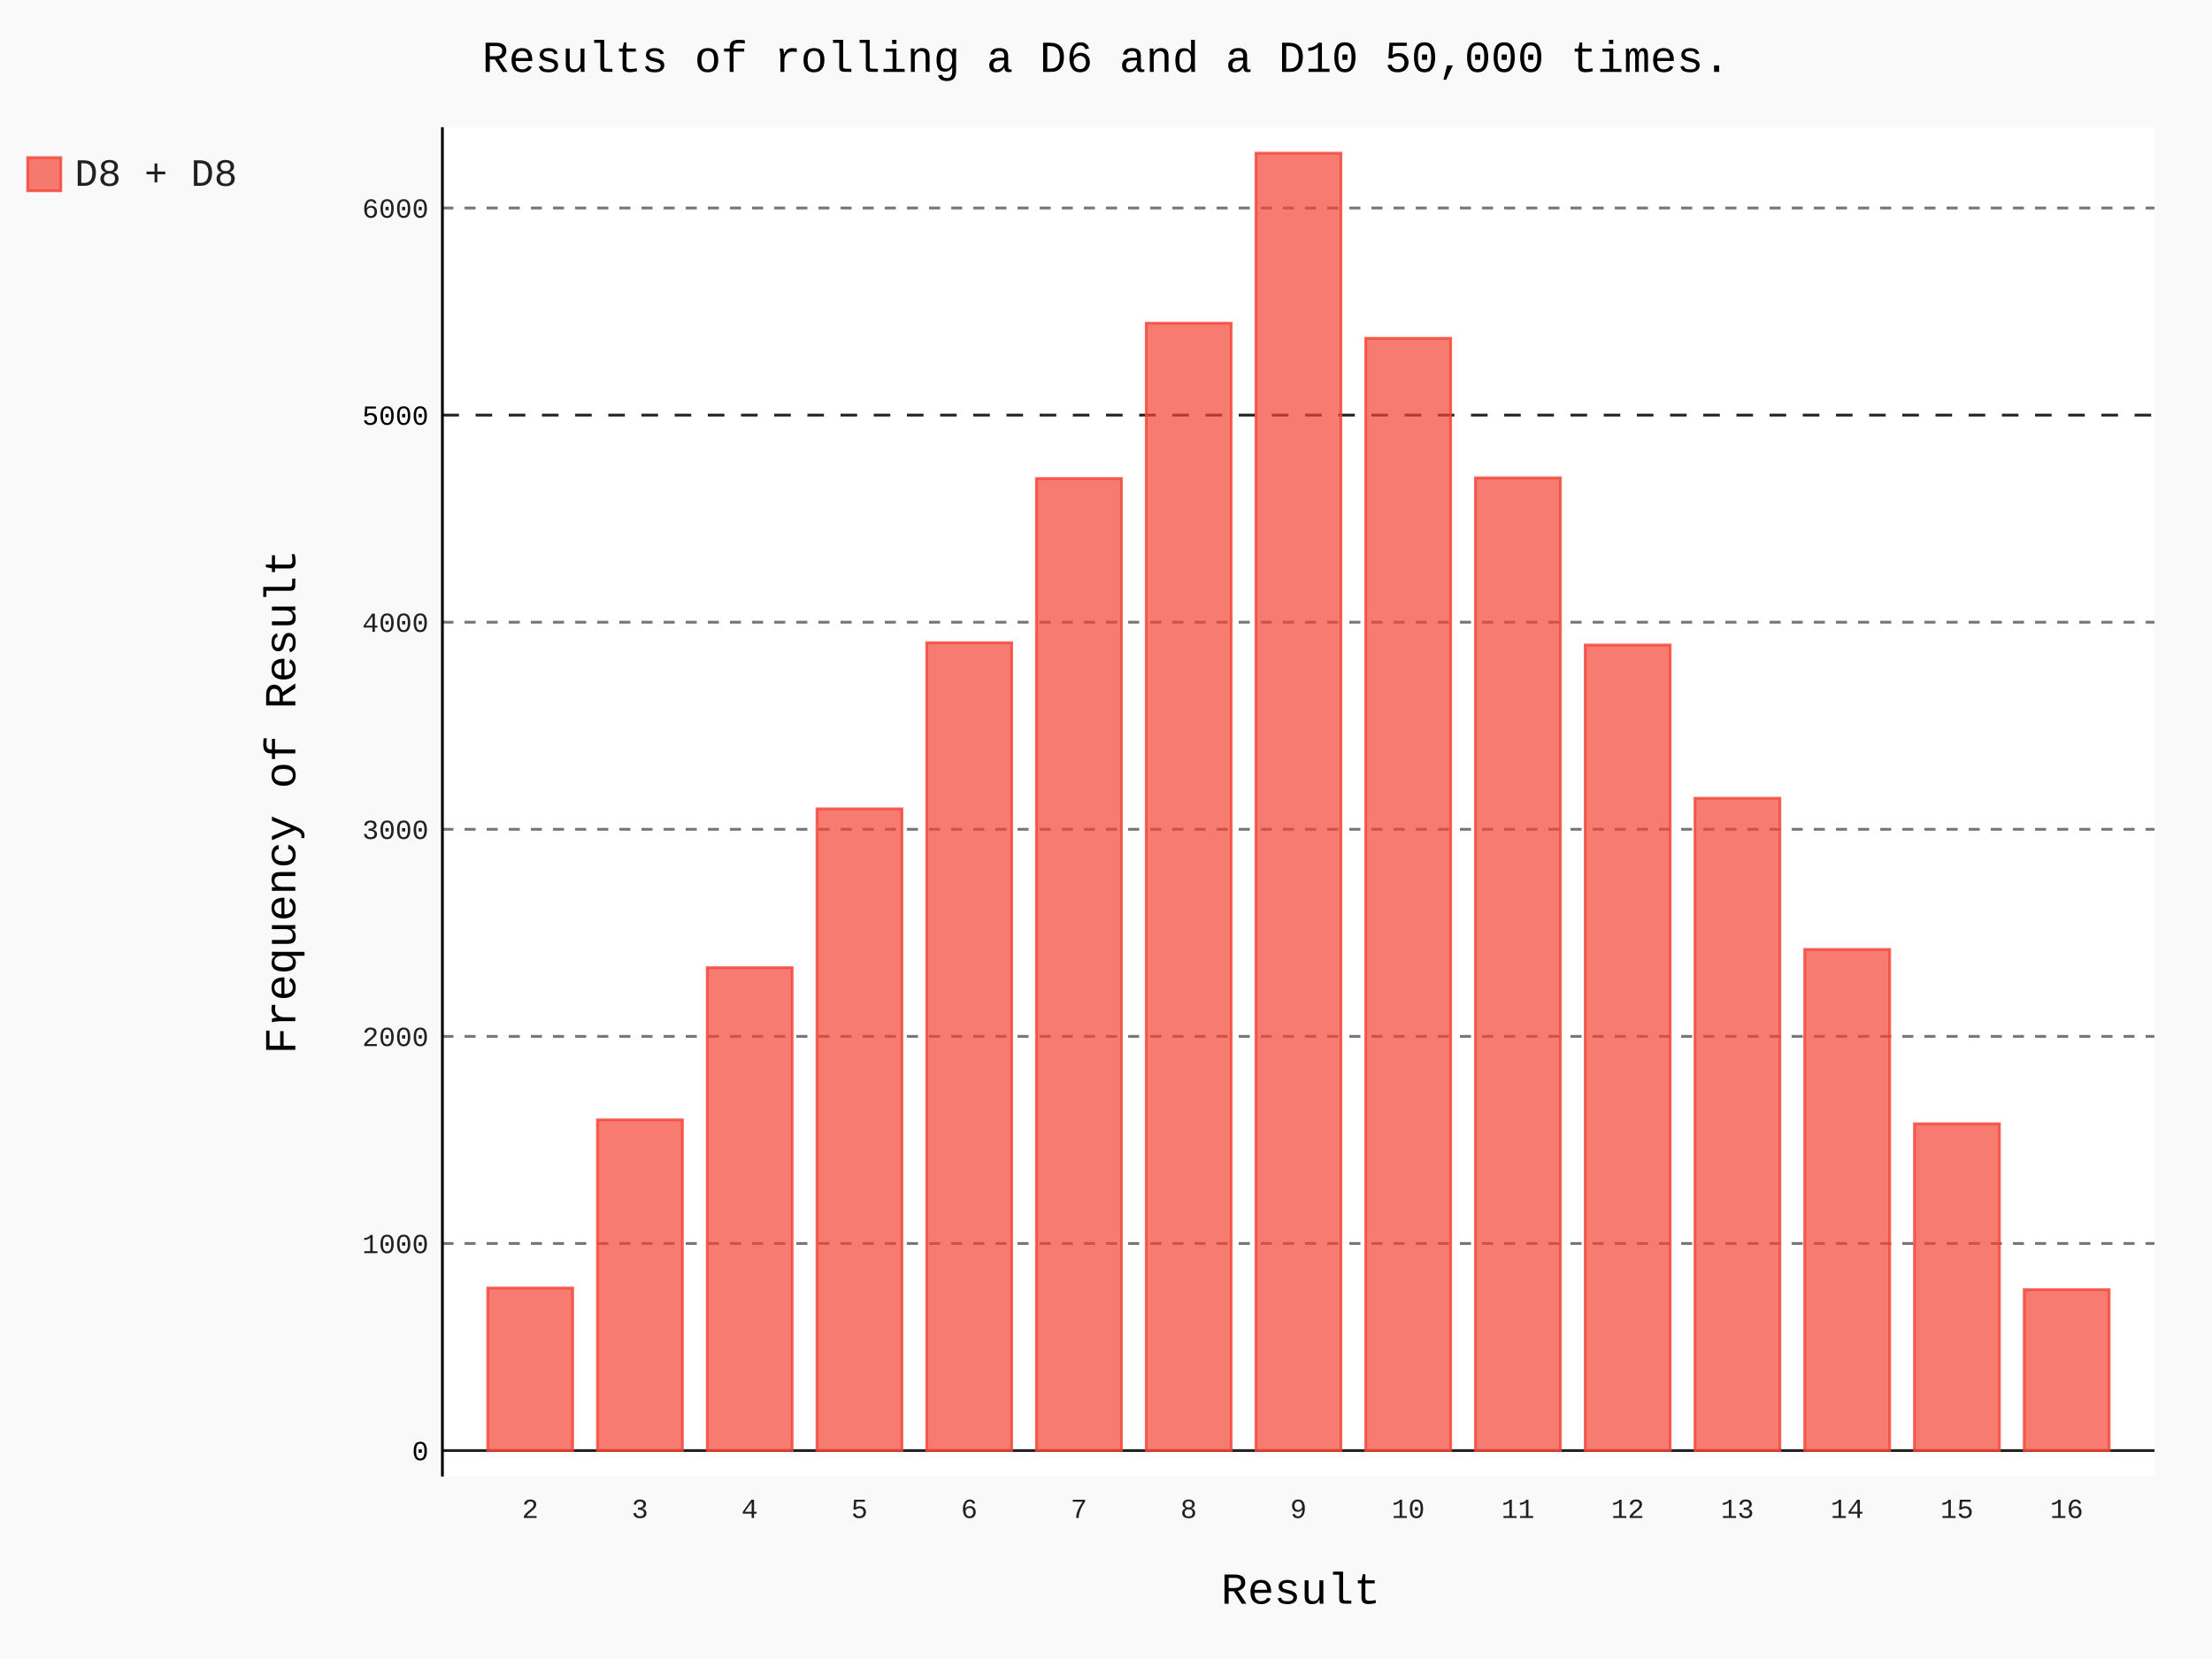
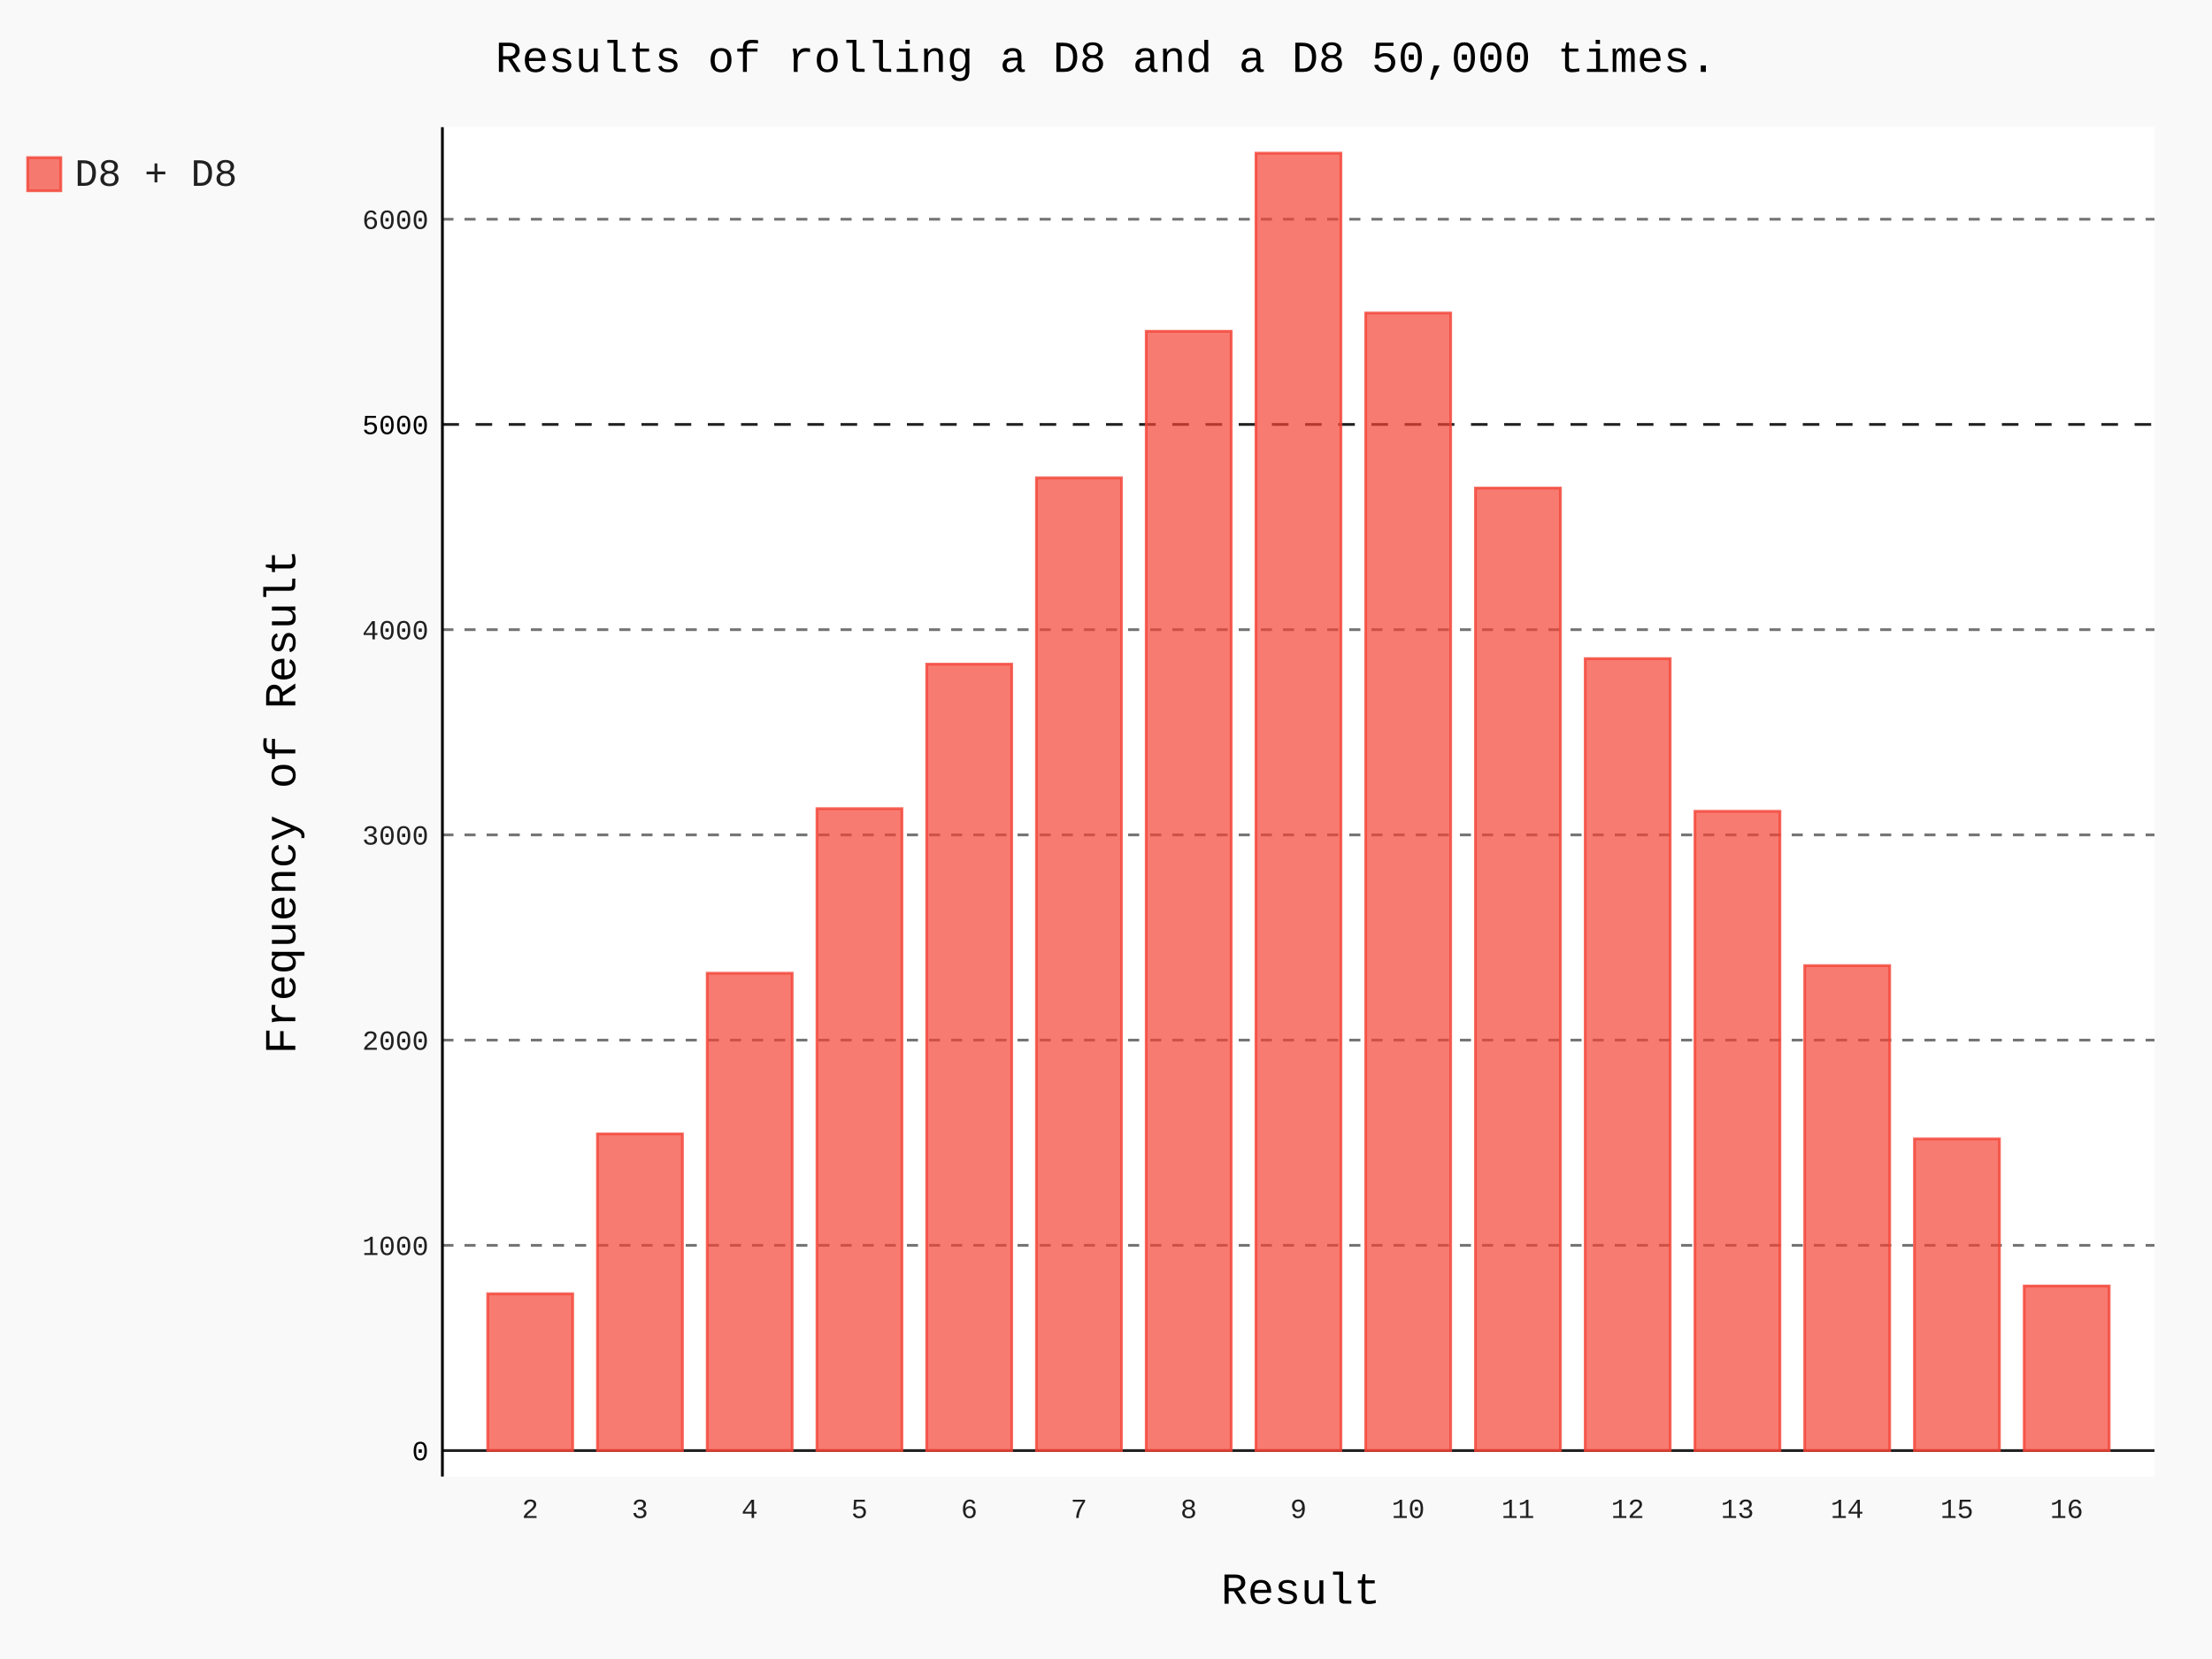
- <svg xmlns="http://www.w3.org/2000/svg" id="chart-f00cfb59-6a8d-48cc-b186-9b5b9625443f" class="pygal-chart" viewBox="0 0 800 600">
+ <svg xmlns="http://www.w3.org/2000/svg" id="chart-cbceaa24-92e1-4618-aab4-dbf489dcccee" class="pygal-chart" viewBox="0 0 800 600">
  <defs>
-     <style type="text/css">#chart-f00cfb59-6a8d-48cc-b186-9b5b9625443f{-webkit-user-select:none;-webkit-font-smoothing:antialiased;font-family:Consolas,"Liberation Mono",Menlo,Courier,monospace}#chart-f00cfb59-6a8d-48cc-b186-9b5b9625443f .title{font-family:Consolas,"Liberation Mono",Menlo,Courier,monospace;font-size:16px}#chart-f00cfb59-6a8d-48cc-b186-9b5b9625443f .legends .legend text{font-family:Consolas,"Liberation Mono",Menlo,Courier,monospace;font-size:14px}#chart-f00cfb59-6a8d-48cc-b186-9b5b9625443f .axis text{font-family:Consolas,"Liberation Mono",Menlo,Courier,monospace;font-size:10px}#chart-f00cfb59-6a8d-48cc-b186-9b5b9625443f .axis text.major{font-family:Consolas,"Liberation Mono",Menlo,Courier,monospace;font-size:10px}#chart-f00cfb59-6a8d-48cc-b186-9b5b9625443f .text-overlay text.value{font-family:Consolas,"Liberation Mono",Menlo,Courier,monospace;font-size:16px}#chart-f00cfb59-6a8d-48cc-b186-9b5b9625443f .text-overlay text.label{font-family:Consolas,"Liberation Mono",Menlo,Courier,monospace;font-size:10px}#chart-f00cfb59-6a8d-48cc-b186-9b5b9625443f .tooltip{font-family:Consolas,"Liberation Mono",Menlo,Courier,monospace;font-size:14px}#chart-f00cfb59-6a8d-48cc-b186-9b5b9625443f text.no_data{font-family:Consolas,"Liberation Mono",Menlo,Courier,monospace;font-size:64px}
- #chart-f00cfb59-6a8d-48cc-b186-9b5b9625443f{background-color:rgba(249,249,249,1)}#chart-f00cfb59-6a8d-48cc-b186-9b5b9625443f path,#chart-f00cfb59-6a8d-48cc-b186-9b5b9625443f line,#chart-f00cfb59-6a8d-48cc-b186-9b5b9625443f rect,#chart-f00cfb59-6a8d-48cc-b186-9b5b9625443f circle{-webkit-transition:150ms;-moz-transition:150ms;transition:150ms}#chart-f00cfb59-6a8d-48cc-b186-9b5b9625443f .graph &gt; .background{fill:rgba(249,249,249,1)}#chart-f00cfb59-6a8d-48cc-b186-9b5b9625443f .plot &gt; .background{fill:rgba(255,255,255,1)}#chart-f00cfb59-6a8d-48cc-b186-9b5b9625443f .graph{fill:rgba(0,0,0,.87)}#chart-f00cfb59-6a8d-48cc-b186-9b5b9625443f text.no_data{fill:rgba(0,0,0,1)}#chart-f00cfb59-6a8d-48cc-b186-9b5b9625443f .title{fill:rgba(0,0,0,1)}#chart-f00cfb59-6a8d-48cc-b186-9b5b9625443f .legends .legend text{fill:rgba(0,0,0,.87)}#chart-f00cfb59-6a8d-48cc-b186-9b5b9625443f .legends .legend:hover text{fill:rgba(0,0,0,1)}#chart-f00cfb59-6a8d-48cc-b186-9b5b9625443f .axis .line{stroke:rgba(0,0,0,1)}#chart-f00cfb59-6a8d-48cc-b186-9b5b9625443f .axis .guide.line{stroke:rgba(0,0,0,.54)}#chart-f00cfb59-6a8d-48cc-b186-9b5b9625443f .axis .major.line{stroke:rgba(0,0,0,.87)}#chart-f00cfb59-6a8d-48cc-b186-9b5b9625443f .axis text.major{fill:rgba(0,0,0,1)}#chart-f00cfb59-6a8d-48cc-b186-9b5b9625443f .axis.y .guides:hover .guide.line,#chart-f00cfb59-6a8d-48cc-b186-9b5b9625443f .line-graph .axis.x .guides:hover .guide.line,#chart-f00cfb59-6a8d-48cc-b186-9b5b9625443f .stackedline-graph .axis.x .guides:hover .guide.line,#chart-f00cfb59-6a8d-48cc-b186-9b5b9625443f .xy-graph .axis.x .guides:hover .guide.line{stroke:rgba(0,0,0,1)}#chart-f00cfb59-6a8d-48cc-b186-9b5b9625443f .axis .guides:hover text{fill:rgba(0,0,0,1)}#chart-f00cfb59-6a8d-48cc-b186-9b5b9625443f .reactive{fill-opacity:.7;stroke-opacity:.8}#chart-f00cfb59-6a8d-48cc-b186-9b5b9625443f .ci{stroke:rgba(0,0,0,.87)}#chart-f00cfb59-6a8d-48cc-b186-9b5b9625443f .reactive.active,#chart-f00cfb59-6a8d-48cc-b186-9b5b9625443f .active .reactive{fill-opacity:.8;stroke-opacity:.9;stroke-width:4}#chart-f00cfb59-6a8d-48cc-b186-9b5b9625443f .ci .reactive.active{stroke-width:1.5}#chart-f00cfb59-6a8d-48cc-b186-9b5b9625443f .series text{fill:rgba(0,0,0,1)}#chart-f00cfb59-6a8d-48cc-b186-9b5b9625443f .tooltip rect{fill:rgba(255,255,255,1);stroke:rgba(0,0,0,1);-webkit-transition:opacity 150ms;-moz-transition:opacity 150ms;transition:opacity 150ms}#chart-f00cfb59-6a8d-48cc-b186-9b5b9625443f .tooltip .label{fill:rgba(0,0,0,.87)}#chart-f00cfb59-6a8d-48cc-b186-9b5b9625443f .tooltip .label{fill:rgba(0,0,0,.87)}#chart-f00cfb59-6a8d-48cc-b186-9b5b9625443f .tooltip .legend{font-size:.8em;fill:rgba(0,0,0,.54)}#chart-f00cfb59-6a8d-48cc-b186-9b5b9625443f .tooltip .x_label{font-size:.6em;fill:rgba(0,0,0,1)}#chart-f00cfb59-6a8d-48cc-b186-9b5b9625443f .tooltip .xlink{font-size:.5em;text-decoration:underline}#chart-f00cfb59-6a8d-48cc-b186-9b5b9625443f .tooltip .value{font-size:1.5em}#chart-f00cfb59-6a8d-48cc-b186-9b5b9625443f .bound{font-size:.5em}#chart-f00cfb59-6a8d-48cc-b186-9b5b9625443f .max-value{font-size:.75em;fill:rgba(0,0,0,.54)}#chart-f00cfb59-6a8d-48cc-b186-9b5b9625443f .map-element{fill:rgba(255,255,255,1);stroke:rgba(0,0,0,.54) !important}#chart-f00cfb59-6a8d-48cc-b186-9b5b9625443f .map-element .reactive{fill-opacity:inherit;stroke-opacity:inherit}#chart-f00cfb59-6a8d-48cc-b186-9b5b9625443f .color-0,#chart-f00cfb59-6a8d-48cc-b186-9b5b9625443f .color-0 a:visited{stroke:#F44336;fill:#F44336}#chart-f00cfb59-6a8d-48cc-b186-9b5b9625443f .text-overlay .color-0 text{fill:black}
- #chart-f00cfb59-6a8d-48cc-b186-9b5b9625443f text.no_data{text-anchor:middle}#chart-f00cfb59-6a8d-48cc-b186-9b5b9625443f .guide.line{fill:none}#chart-f00cfb59-6a8d-48cc-b186-9b5b9625443f .centered{text-anchor:middle}#chart-f00cfb59-6a8d-48cc-b186-9b5b9625443f .title{text-anchor:middle}#chart-f00cfb59-6a8d-48cc-b186-9b5b9625443f .legends .legend text{fill-opacity:1}#chart-f00cfb59-6a8d-48cc-b186-9b5b9625443f .axis.x text{text-anchor:middle}#chart-f00cfb59-6a8d-48cc-b186-9b5b9625443f .axis.x:not(.web) text[transform]{text-anchor:start}#chart-f00cfb59-6a8d-48cc-b186-9b5b9625443f .axis.x:not(.web) text[transform].backwards{text-anchor:end}#chart-f00cfb59-6a8d-48cc-b186-9b5b9625443f .axis.y text{text-anchor:end}#chart-f00cfb59-6a8d-48cc-b186-9b5b9625443f .axis.y text[transform].backwards{text-anchor:start}#chart-f00cfb59-6a8d-48cc-b186-9b5b9625443f .axis.y2 text{text-anchor:start}#chart-f00cfb59-6a8d-48cc-b186-9b5b9625443f .axis.y2 text[transform].backwards{text-anchor:end}#chart-f00cfb59-6a8d-48cc-b186-9b5b9625443f .axis .guide.line{stroke-dasharray:4,4}#chart-f00cfb59-6a8d-48cc-b186-9b5b9625443f .axis .major.guide.line{stroke-dasharray:6,6}#chart-f00cfb59-6a8d-48cc-b186-9b5b9625443f .horizontal .axis.y .guide.line,#chart-f00cfb59-6a8d-48cc-b186-9b5b9625443f .horizontal .axis.y2 .guide.line,#chart-f00cfb59-6a8d-48cc-b186-9b5b9625443f .vertical .axis.x .guide.line{opacity:0}#chart-f00cfb59-6a8d-48cc-b186-9b5b9625443f .horizontal .axis.always_show .guide.line,#chart-f00cfb59-6a8d-48cc-b186-9b5b9625443f .vertical .axis.always_show .guide.line{opacity:1 !important}#chart-f00cfb59-6a8d-48cc-b186-9b5b9625443f .axis.y .guides:hover .guide.line,#chart-f00cfb59-6a8d-48cc-b186-9b5b9625443f .axis.y2 .guides:hover .guide.line,#chart-f00cfb59-6a8d-48cc-b186-9b5b9625443f .axis.x .guides:hover .guide.line{opacity:1}#chart-f00cfb59-6a8d-48cc-b186-9b5b9625443f .axis .guides:hover text{opacity:1}#chart-f00cfb59-6a8d-48cc-b186-9b5b9625443f .nofill{fill:none}#chart-f00cfb59-6a8d-48cc-b186-9b5b9625443f .subtle-fill{fill-opacity:.2}#chart-f00cfb59-6a8d-48cc-b186-9b5b9625443f .dot{stroke-width:1px;fill-opacity:1}#chart-f00cfb59-6a8d-48cc-b186-9b5b9625443f .dot.active{stroke-width:5px}#chart-f00cfb59-6a8d-48cc-b186-9b5b9625443f .dot.negative{fill:transparent}#chart-f00cfb59-6a8d-48cc-b186-9b5b9625443f text,#chart-f00cfb59-6a8d-48cc-b186-9b5b9625443f tspan{stroke:none !important}#chart-f00cfb59-6a8d-48cc-b186-9b5b9625443f .series text.active{opacity:1}#chart-f00cfb59-6a8d-48cc-b186-9b5b9625443f .tooltip rect{fill-opacity:.95;stroke-width:.5}#chart-f00cfb59-6a8d-48cc-b186-9b5b9625443f .tooltip text{fill-opacity:1}#chart-f00cfb59-6a8d-48cc-b186-9b5b9625443f .showable{visibility:hidden}#chart-f00cfb59-6a8d-48cc-b186-9b5b9625443f .showable.shown{visibility:visible}#chart-f00cfb59-6a8d-48cc-b186-9b5b9625443f .gauge-background{fill:rgba(229,229,229,1);stroke:none}#chart-f00cfb59-6a8d-48cc-b186-9b5b9625443f .bg-lines{stroke:rgba(249,249,249,1);stroke-width:2px}</style>
+     <style type="text/css">#chart-cbceaa24-92e1-4618-aab4-dbf489dcccee{-webkit-user-select:none;-webkit-font-smoothing:antialiased;font-family:Consolas,"Liberation Mono",Menlo,Courier,monospace}#chart-cbceaa24-92e1-4618-aab4-dbf489dcccee .title{font-family:Consolas,"Liberation Mono",Menlo,Courier,monospace;font-size:16px}#chart-cbceaa24-92e1-4618-aab4-dbf489dcccee .legends .legend text{font-family:Consolas,"Liberation Mono",Menlo,Courier,monospace;font-size:14px}#chart-cbceaa24-92e1-4618-aab4-dbf489dcccee .axis text{font-family:Consolas,"Liberation Mono",Menlo,Courier,monospace;font-size:10px}#chart-cbceaa24-92e1-4618-aab4-dbf489dcccee .axis text.major{font-family:Consolas,"Liberation Mono",Menlo,Courier,monospace;font-size:10px}#chart-cbceaa24-92e1-4618-aab4-dbf489dcccee .text-overlay text.value{font-family:Consolas,"Liberation Mono",Menlo,Courier,monospace;font-size:16px}#chart-cbceaa24-92e1-4618-aab4-dbf489dcccee .text-overlay text.label{font-family:Consolas,"Liberation Mono",Menlo,Courier,monospace;font-size:10px}#chart-cbceaa24-92e1-4618-aab4-dbf489dcccee .tooltip{font-family:Consolas,"Liberation Mono",Menlo,Courier,monospace;font-size:14px}#chart-cbceaa24-92e1-4618-aab4-dbf489dcccee text.no_data{font-family:Consolas,"Liberation Mono",Menlo,Courier,monospace;font-size:64px}
+ #chart-cbceaa24-92e1-4618-aab4-dbf489dcccee{background-color:rgba(249,249,249,1)}#chart-cbceaa24-92e1-4618-aab4-dbf489dcccee path,#chart-cbceaa24-92e1-4618-aab4-dbf489dcccee line,#chart-cbceaa24-92e1-4618-aab4-dbf489dcccee rect,#chart-cbceaa24-92e1-4618-aab4-dbf489dcccee circle{-webkit-transition:150ms;-moz-transition:150ms;transition:150ms}#chart-cbceaa24-92e1-4618-aab4-dbf489dcccee .graph &gt; .background{fill:rgba(249,249,249,1)}#chart-cbceaa24-92e1-4618-aab4-dbf489dcccee .plot &gt; .background{fill:rgba(255,255,255,1)}#chart-cbceaa24-92e1-4618-aab4-dbf489dcccee .graph{fill:rgba(0,0,0,.87)}#chart-cbceaa24-92e1-4618-aab4-dbf489dcccee text.no_data{fill:rgba(0,0,0,1)}#chart-cbceaa24-92e1-4618-aab4-dbf489dcccee .title{fill:rgba(0,0,0,1)}#chart-cbceaa24-92e1-4618-aab4-dbf489dcccee .legends .legend text{fill:rgba(0,0,0,.87)}#chart-cbceaa24-92e1-4618-aab4-dbf489dcccee .legends .legend:hover text{fill:rgba(0,0,0,1)}#chart-cbceaa24-92e1-4618-aab4-dbf489dcccee .axis .line{stroke:rgba(0,0,0,1)}#chart-cbceaa24-92e1-4618-aab4-dbf489dcccee .axis .guide.line{stroke:rgba(0,0,0,.54)}#chart-cbceaa24-92e1-4618-aab4-dbf489dcccee .axis .major.line{stroke:rgba(0,0,0,.87)}#chart-cbceaa24-92e1-4618-aab4-dbf489dcccee .axis text.major{fill:rgba(0,0,0,1)}#chart-cbceaa24-92e1-4618-aab4-dbf489dcccee .axis.y .guides:hover .guide.line,#chart-cbceaa24-92e1-4618-aab4-dbf489dcccee .line-graph .axis.x .guides:hover .guide.line,#chart-cbceaa24-92e1-4618-aab4-dbf489dcccee .stackedline-graph .axis.x .guides:hover .guide.line,#chart-cbceaa24-92e1-4618-aab4-dbf489dcccee .xy-graph .axis.x .guides:hover .guide.line{stroke:rgba(0,0,0,1)}#chart-cbceaa24-92e1-4618-aab4-dbf489dcccee .axis .guides:hover text{fill:rgba(0,0,0,1)}#chart-cbceaa24-92e1-4618-aab4-dbf489dcccee .reactive{fill-opacity:.7;stroke-opacity:.8}#chart-cbceaa24-92e1-4618-aab4-dbf489dcccee .ci{stroke:rgba(0,0,0,.87)}#chart-cbceaa24-92e1-4618-aab4-dbf489dcccee .reactive.active,#chart-cbceaa24-92e1-4618-aab4-dbf489dcccee .active .reactive{fill-opacity:.8;stroke-opacity:.9;stroke-width:4}#chart-cbceaa24-92e1-4618-aab4-dbf489dcccee .ci .reactive.active{stroke-width:1.5}#chart-cbceaa24-92e1-4618-aab4-dbf489dcccee .series text{fill:rgba(0,0,0,1)}#chart-cbceaa24-92e1-4618-aab4-dbf489dcccee .tooltip rect{fill:rgba(255,255,255,1);stroke:rgba(0,0,0,1);-webkit-transition:opacity 150ms;-moz-transition:opacity 150ms;transition:opacity 150ms}#chart-cbceaa24-92e1-4618-aab4-dbf489dcccee .tooltip .label{fill:rgba(0,0,0,.87)}#chart-cbceaa24-92e1-4618-aab4-dbf489dcccee .tooltip .label{fill:rgba(0,0,0,.87)}#chart-cbceaa24-92e1-4618-aab4-dbf489dcccee .tooltip .legend{font-size:.8em;fill:rgba(0,0,0,.54)}#chart-cbceaa24-92e1-4618-aab4-dbf489dcccee .tooltip .x_label{font-size:.6em;fill:rgba(0,0,0,1)}#chart-cbceaa24-92e1-4618-aab4-dbf489dcccee .tooltip .xlink{font-size:.5em;text-decoration:underline}#chart-cbceaa24-92e1-4618-aab4-dbf489dcccee .tooltip .value{font-size:1.5em}#chart-cbceaa24-92e1-4618-aab4-dbf489dcccee .bound{font-size:.5em}#chart-cbceaa24-92e1-4618-aab4-dbf489dcccee .max-value{font-size:.75em;fill:rgba(0,0,0,.54)}#chart-cbceaa24-92e1-4618-aab4-dbf489dcccee .map-element{fill:rgba(255,255,255,1);stroke:rgba(0,0,0,.54) !important}#chart-cbceaa24-92e1-4618-aab4-dbf489dcccee .map-element .reactive{fill-opacity:inherit;stroke-opacity:inherit}#chart-cbceaa24-92e1-4618-aab4-dbf489dcccee .color-0,#chart-cbceaa24-92e1-4618-aab4-dbf489dcccee .color-0 a:visited{stroke:#F44336;fill:#F44336}#chart-cbceaa24-92e1-4618-aab4-dbf489dcccee .text-overlay .color-0 text{fill:black}
+ #chart-cbceaa24-92e1-4618-aab4-dbf489dcccee text.no_data{text-anchor:middle}#chart-cbceaa24-92e1-4618-aab4-dbf489dcccee .guide.line{fill:none}#chart-cbceaa24-92e1-4618-aab4-dbf489dcccee .centered{text-anchor:middle}#chart-cbceaa24-92e1-4618-aab4-dbf489dcccee .title{text-anchor:middle}#chart-cbceaa24-92e1-4618-aab4-dbf489dcccee .legends .legend text{fill-opacity:1}#chart-cbceaa24-92e1-4618-aab4-dbf489dcccee .axis.x text{text-anchor:middle}#chart-cbceaa24-92e1-4618-aab4-dbf489dcccee .axis.x:not(.web) text[transform]{text-anchor:start}#chart-cbceaa24-92e1-4618-aab4-dbf489dcccee .axis.x:not(.web) text[transform].backwards{text-anchor:end}#chart-cbceaa24-92e1-4618-aab4-dbf489dcccee .axis.y text{text-anchor:end}#chart-cbceaa24-92e1-4618-aab4-dbf489dcccee .axis.y text[transform].backwards{text-anchor:start}#chart-cbceaa24-92e1-4618-aab4-dbf489dcccee .axis.y2 text{text-anchor:start}#chart-cbceaa24-92e1-4618-aab4-dbf489dcccee .axis.y2 text[transform].backwards{text-anchor:end}#chart-cbceaa24-92e1-4618-aab4-dbf489dcccee .axis .guide.line{stroke-dasharray:4,4}#chart-cbceaa24-92e1-4618-aab4-dbf489dcccee .axis .major.guide.line{stroke-dasharray:6,6}#chart-cbceaa24-92e1-4618-aab4-dbf489dcccee .horizontal .axis.y .guide.line,#chart-cbceaa24-92e1-4618-aab4-dbf489dcccee .horizontal .axis.y2 .guide.line,#chart-cbceaa24-92e1-4618-aab4-dbf489dcccee .vertical .axis.x .guide.line{opacity:0}#chart-cbceaa24-92e1-4618-aab4-dbf489dcccee .horizontal .axis.always_show .guide.line,#chart-cbceaa24-92e1-4618-aab4-dbf489dcccee .vertical .axis.always_show .guide.line{opacity:1 !important}#chart-cbceaa24-92e1-4618-aab4-dbf489dcccee .axis.y .guides:hover .guide.line,#chart-cbceaa24-92e1-4618-aab4-dbf489dcccee .axis.y2 .guides:hover .guide.line,#chart-cbceaa24-92e1-4618-aab4-dbf489dcccee .axis.x .guides:hover .guide.line{opacity:1}#chart-cbceaa24-92e1-4618-aab4-dbf489dcccee .axis .guides:hover text{opacity:1}#chart-cbceaa24-92e1-4618-aab4-dbf489dcccee .nofill{fill:none}#chart-cbceaa24-92e1-4618-aab4-dbf489dcccee .subtle-fill{fill-opacity:.2}#chart-cbceaa24-92e1-4618-aab4-dbf489dcccee .dot{stroke-width:1px;fill-opacity:1}#chart-cbceaa24-92e1-4618-aab4-dbf489dcccee .dot.active{stroke-width:5px}#chart-cbceaa24-92e1-4618-aab4-dbf489dcccee .dot.negative{fill:transparent}#chart-cbceaa24-92e1-4618-aab4-dbf489dcccee text,#chart-cbceaa24-92e1-4618-aab4-dbf489dcccee tspan{stroke:none !important}#chart-cbceaa24-92e1-4618-aab4-dbf489dcccee .series text.active{opacity:1}#chart-cbceaa24-92e1-4618-aab4-dbf489dcccee .tooltip rect{fill-opacity:.95;stroke-width:.5}#chart-cbceaa24-92e1-4618-aab4-dbf489dcccee .tooltip text{fill-opacity:1}#chart-cbceaa24-92e1-4618-aab4-dbf489dcccee .showable{visibility:hidden}#chart-cbceaa24-92e1-4618-aab4-dbf489dcccee .showable.shown{visibility:visible}#chart-cbceaa24-92e1-4618-aab4-dbf489dcccee .gauge-background{fill:rgba(229,229,229,1);stroke:none}#chart-cbceaa24-92e1-4618-aab4-dbf489dcccee .bg-lines{stroke:rgba(249,249,249,1);stroke-width:2px}</style>
  </defs>
  <g class="graph bar-graph vertical">
    <rect class="background" height="600" width="800" x="0" y="0" />
    <g class="plot" transform="translate(160, 46)">
      <rect class="background" height="488" width="619.2" x="0" y="0" />
      <g class="axis y always_show">
        <g class="guides">
          <path class="axis major line" d="M0 478.615 h619.2" />
          <text class="major" x="-5" y="482.115">0</text>
        </g>
        <g class="guides">
-           <path class="guide line" d="M0 403.718 h619.2" />
-           <text class="" x="-5" y="407.218">1000</text>
+           <path class="guide line" d="M0 404.393 h619.2" />
+           <text class="" x="-5" y="407.893">1000</text>
        </g>
        <g class="guides">
-           <path class="guide line" d="M0 328.821 h619.2" />
-           <text class="" x="-5" y="332.321">2000</text>
+           <path class="guide line" d="M0 330.172 h619.2" />
+           <text class="" x="-5" y="333.672">2000</text>
        </g>
        <g class="guides">
-           <path class="guide line" d="M0 253.924 h619.2" />
-           <text class="" x="-5" y="257.424">3000</text>
+           <path class="guide line" d="M0 255.95 h619.2" />
+           <text class="" x="-5" y="259.45">3000</text>
        </g>
        <g class="guides">
-           <path class="guide line" d="M0 179.027 h619.2" />
-           <text class="" x="-5" y="182.527">4000</text>
+           <path class="guide line" d="M0 181.728 h619.2" />
+           <text class="" x="-5" y="185.228">4000</text>
        </g>
        <g class="guides">
-           <path class="major guide line" d="M0 104.13 h619.2" />
-           <text class="major" x="-5" y="107.63">5000</text>
+           <path class="major guide line" d="M0 107.506 h619.2" />
+           <text class="major" x="-5" y="111.006">5000</text>
        </g>
        <g class="guides">
-           <path class="guide line" d="M0 29.232 h619.2" />
-           <text class="" x="-5" y="32.732">6000</text>
+           <path class="guide line" d="M0 33.284 h619.2" />
+           <text class="" x="-5" y="36.784">6000</text>
        </g>
      </g>
      <g class="axis x">
        <path class="line" d="M0 0 v488" />
        <g class="guides">
          <path class="guide line" d="M31.754 0 v488" />
          <text class="" x="31.754" y="503.0">2</text>
        </g>
        <g class="guides">
          <path class="guide line" d="M71.446 0 v488" />
          <text class="" x="71.446" y="503.0">3</text>
        </g>
        <g class="guides">
          <path class="guide line" d="M111.138 0 v488" />
          <text class="" x="111.138" y="503.0">4</text>
        </g>
        <g class="guides">
          <path class="guide line" d="M150.831 0 v488" />
          <text class="" x="150.831" y="503.0">5</text>
        </g>
        <g class="guides">
          <path class="guide line" d="M190.523 0 v488" />
          <text class="" x="190.523" y="503.0">6</text>
        </g>
        <g class="guides">
          <path class="guide line" d="M230.215 0 v488" />
          <text class="" x="230.215" y="503.0">7</text>
        </g>
        <g class="guides">
          <path class="guide line" d="M269.908 0 v488" />
          <text class="" x="269.908" y="503.0">8</text>
        </g>
        <g class="guides">
          <path class="guide line" d="M309.6 0 v488" />
          <text class="" x="309.6" y="503.0">9</text>
        </g>
        <g class="guides">
          <path class="guide line" d="M349.292 0 v488" />
          <text class="" x="349.292" y="503.0">10</text>
        </g>
        <g class="guides">
          <path class="guide line" d="M388.985 0 v488" />
          <text class="" x="388.985" y="503.0">11</text>
        </g>
        <g class="guides">
          <path class="guide line" d="M428.677 0 v488" />
          <text class="" x="428.677" y="503.0">12</text>
        </g>
        <g class="guides">
          <path class="guide line" d="M468.369 0 v488" />
          <text class="" x="468.369" y="503.0">13</text>
        </g>
        <g class="guides">
          <path class="guide line" d="M508.062 0 v488" />
          <text class="" x="508.062" y="503.0">14</text>
        </g>
        <g class="guides">
          <path class="guide line" d="M547.754 0 v488" />
          <text class="" x="547.754" y="503.0">15</text>
        </g>
        <g class="guides">
          <path class="guide line" d="M587.446 0 v488" />
          <text class="" x="587.446" y="503.0">16</text>
        </g>
      </g>
      <g class="series serie-0 color-0">
        <g class="bars">
          <g class="bar">
-             <rect class="rect reactive tooltip-trigger" height="58.794" rx="0" ry="0" width="30.738" x="16.385" y="419.821" />
+             <rect class="rect reactive tooltip-trigger" height="56.706" rx="0" ry="0" width="30.738" x="16.385" y="421.91" />
          </g>
          <g class="bar">
-             <rect class="rect reactive tooltip-trigger" height="119.611" rx="0" ry="0" width="30.738" x="56.077" y="359.005" />
+             <rect class="rect reactive tooltip-trigger" height="114.524" rx="0" ry="0" width="30.738" x="56.077" y="364.091" />
          </g>
          <g class="bar">
-             <rect class="rect reactive tooltip-trigger" height="174.66" rx="0" ry="0" width="30.738" x="95.77" y="303.955" />
+             <rect class="rect reactive tooltip-trigger" height="172.64" rx="0" ry="0" width="30.738" x="95.77" y="305.975" />
          </g>
          <g class="bar">
-             <rect class="rect reactive tooltip-trigger" height="232.106" rx="0" ry="0" width="30.738" x="135.462" y="246.509" />
+             <rect class="rect reactive tooltip-trigger" height="232.166" rx="0" ry="0" width="30.738" x="135.462" y="246.449" />
          </g>
          <g class="bar">
-             <rect class="rect reactive tooltip-trigger" height="292.174" rx="0" ry="0" width="30.738" x="175.154" y="186.442" />
+             <rect class="rect reactive tooltip-trigger" height="284.418" rx="0" ry="0" width="30.738" x="175.154" y="194.197" />
          </g>
          <g class="bar">
-             <rect class="rect reactive tooltip-trigger" height="351.567" rx="0" ry="0" width="30.738" x="214.847" y="127.048" />
+             <rect class="rect reactive tooltip-trigger" height="351.812" rx="0" ry="0" width="30.738" x="214.847" y="126.804" />
          </g>
          <g class="bar">
-             <rect class="rect reactive tooltip-trigger" height="407.74" rx="0" ry="0" width="30.738" x="254.539" y="70.875" />
+             <rect class="rect reactive tooltip-trigger" height="404.806" rx="0" ry="0" width="30.738" x="254.539" y="73.809" />
          </g>
          <g class="bar">
            <rect class="rect reactive tooltip-trigger" height="469.231" rx="0" ry="0" width="30.738" x="294.231" y="9.385" />
          </g>
          <g class="bar">
-             <rect class="rect reactive tooltip-trigger" height="402.273" rx="0" ry="0" width="30.738" x="333.923" y="76.343" />
+             <rect class="rect reactive tooltip-trigger" height="411.412" rx="0" ry="0" width="30.738" x="333.923" y="67.203" />
          </g>
          <g class="bar">
-             <rect class="rect reactive tooltip-trigger" height="351.792" rx="0" ry="0" width="30.738" x="373.616" y="126.823" />
+             <rect class="rect reactive tooltip-trigger" height="348.101" rx="0" ry="0" width="30.738" x="373.616" y="130.515" />
          </g>
          <g class="bar">
-             <rect class="rect reactive tooltip-trigger" height="291.35" rx="0" ry="0" width="30.738" x="413.308" y="187.265" />
+             <rect class="rect reactive tooltip-trigger" height="286.422" rx="0" ry="0" width="30.738" x="413.308" y="192.193" />
          </g>
          <g class="bar">
-             <rect class="rect reactive tooltip-trigger" height="235.926" rx="0" ry="0" width="30.738" x="453" y="242.689" />
+             <rect class="rect reactive tooltip-trigger" height="231.201" rx="0" ry="0" width="30.738" x="453" y="247.414" />
          </g>
          <g class="bar">
-             <rect class="rect reactive tooltip-trigger" height="181.251" rx="0" ry="0" width="30.738" x="492.693" y="297.364" />
+             <rect class="rect reactive tooltip-trigger" height="175.386" rx="0" ry="0" width="30.738" x="492.693" y="303.229" />
          </g>
          <g class="bar">
-             <rect class="rect reactive tooltip-trigger" height="118.188" rx="0" ry="0" width="30.738" x="532.385" y="360.428" />
+             <rect class="rect reactive tooltip-trigger" height="112.743" rx="0" ry="0" width="30.738" x="532.385" y="365.872" />
          </g>
          <g class="bar">
-             <rect class="rect reactive tooltip-trigger" height="58.195" rx="0" ry="0" width="30.738" x="572.077" y="420.42" />
+             <rect class="rect reactive tooltip-trigger" height="59.526" rx="0" ry="0" width="30.738" x="572.077" y="419.089" />
          </g>
        </g>
      </g>
    </g>
    <g class="titles">
-       <text class="title plot_title" x="400.0" y="26">Results of rolling a D6 and a D10 50,000  times.</text>
+       <text class="title plot_title" x="400.0" y="26">Results of rolling a D8 and a D8 50,000  times.</text>
      <text class="title" x="470.4" y="580">Result</text>
      <text class="title" x="80.8" y="316.0" transform="rotate(-90 80.8 290)">Frequency of Result</text>
    </g>
    <g class="plot overlay" transform="translate(160, 46)">
      <g class="series serie-0 color-0" />
    </g>
    <g class="plot text-overlay" transform="translate(160, 46)">
      <g class="series serie-0 color-0" />
    </g>
    <g class="plot tooltip-overlay" transform="translate(160, 46)">
      <g class="tooltip" style="opacity: 0" transform="translate(0 0)">
        <rect class="tooltip-box" height="0" rx="0" ry="0" width="0" />
        <g class="text" />
      </g>
    </g>
    <g class="legends" transform="translate(10, 56)">
      <g class="legend reactive activate-serie" id="activate-serie-0">
        <rect class="color-0 reactive" height="12" width="12" x="0.0" y="1.0" />
        <text x="17.0" y="11.2">D8 + D8</text>
      </g>
    </g>
    <g class="legends" transform="translate(790, 56)" />
  </g>
</svg>
